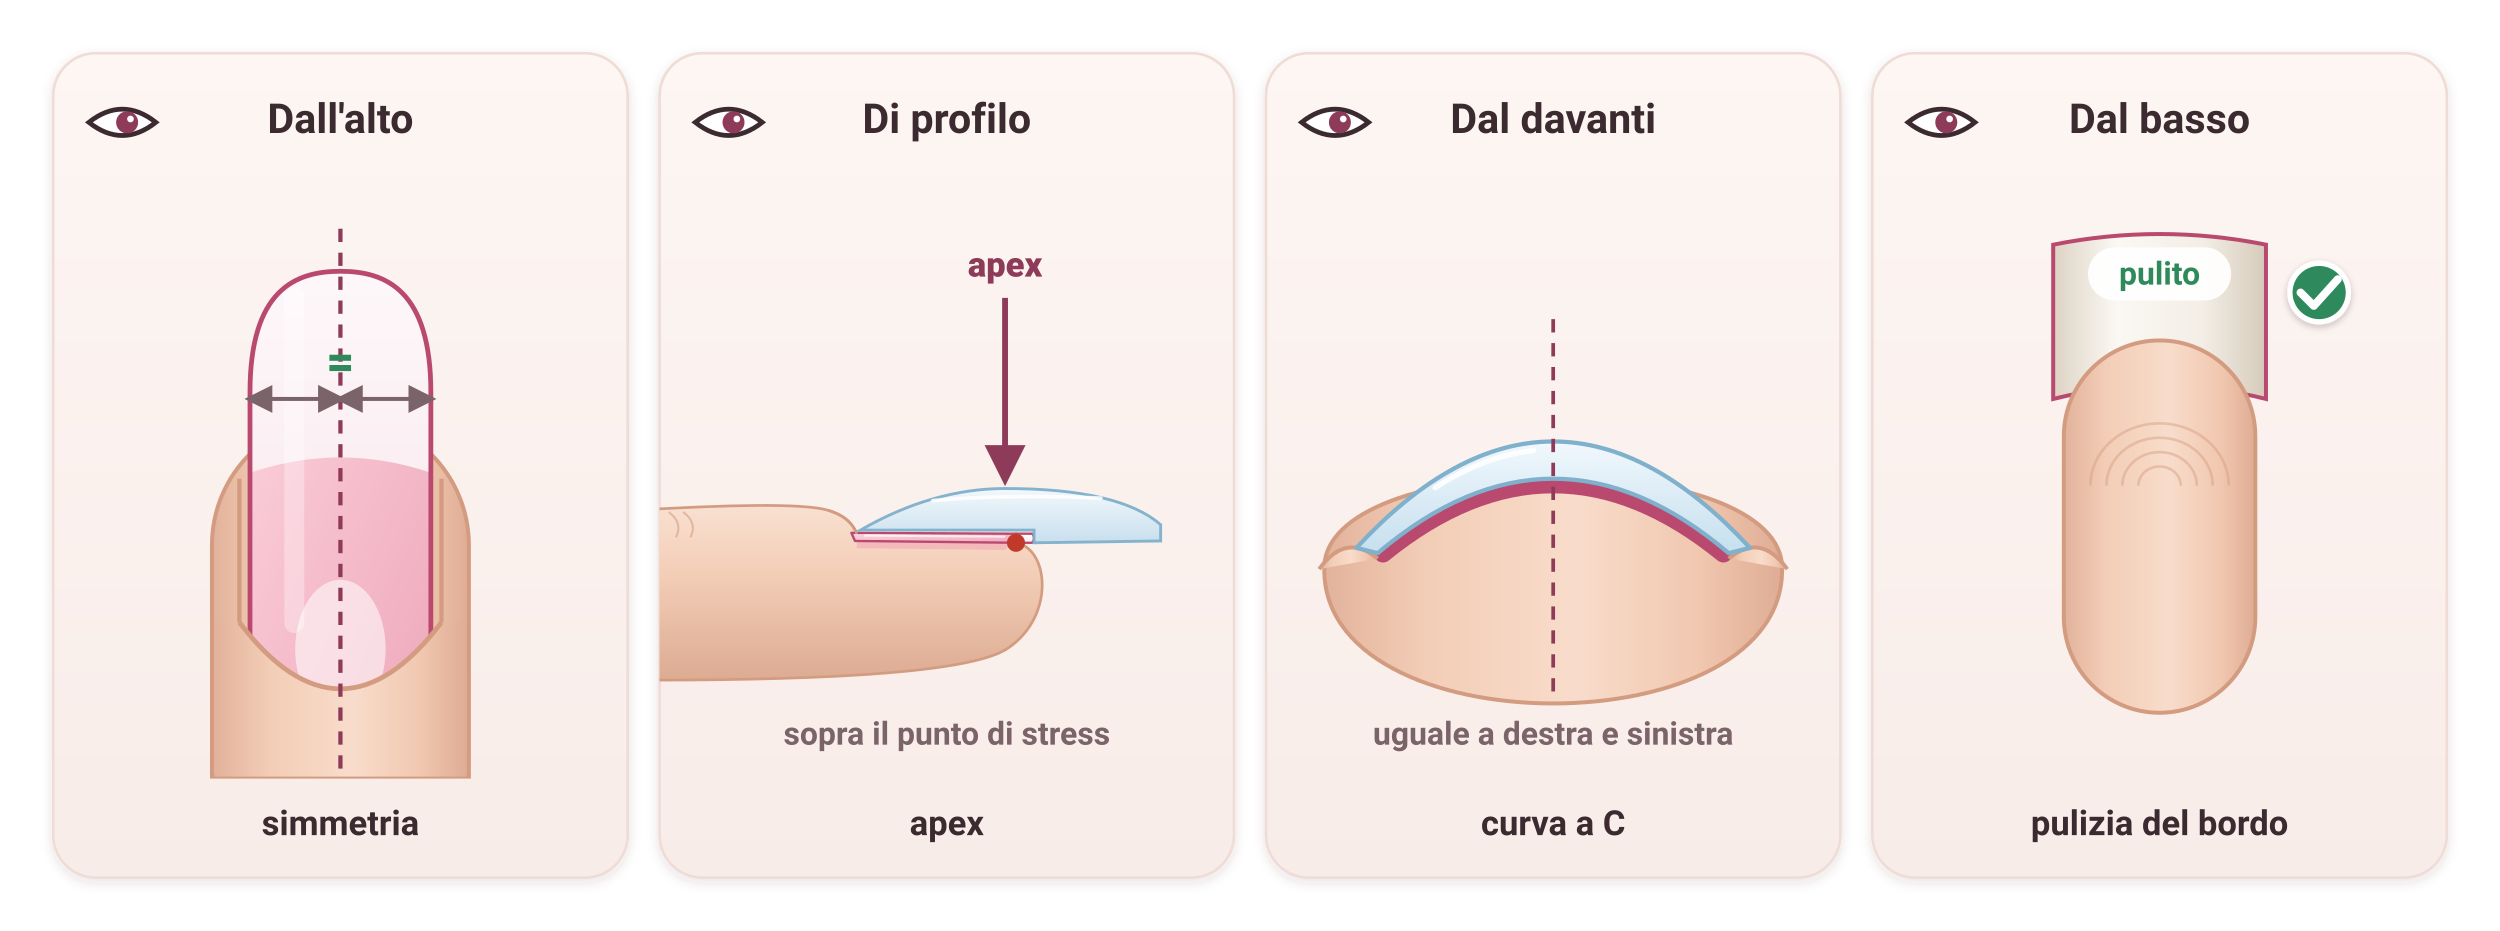
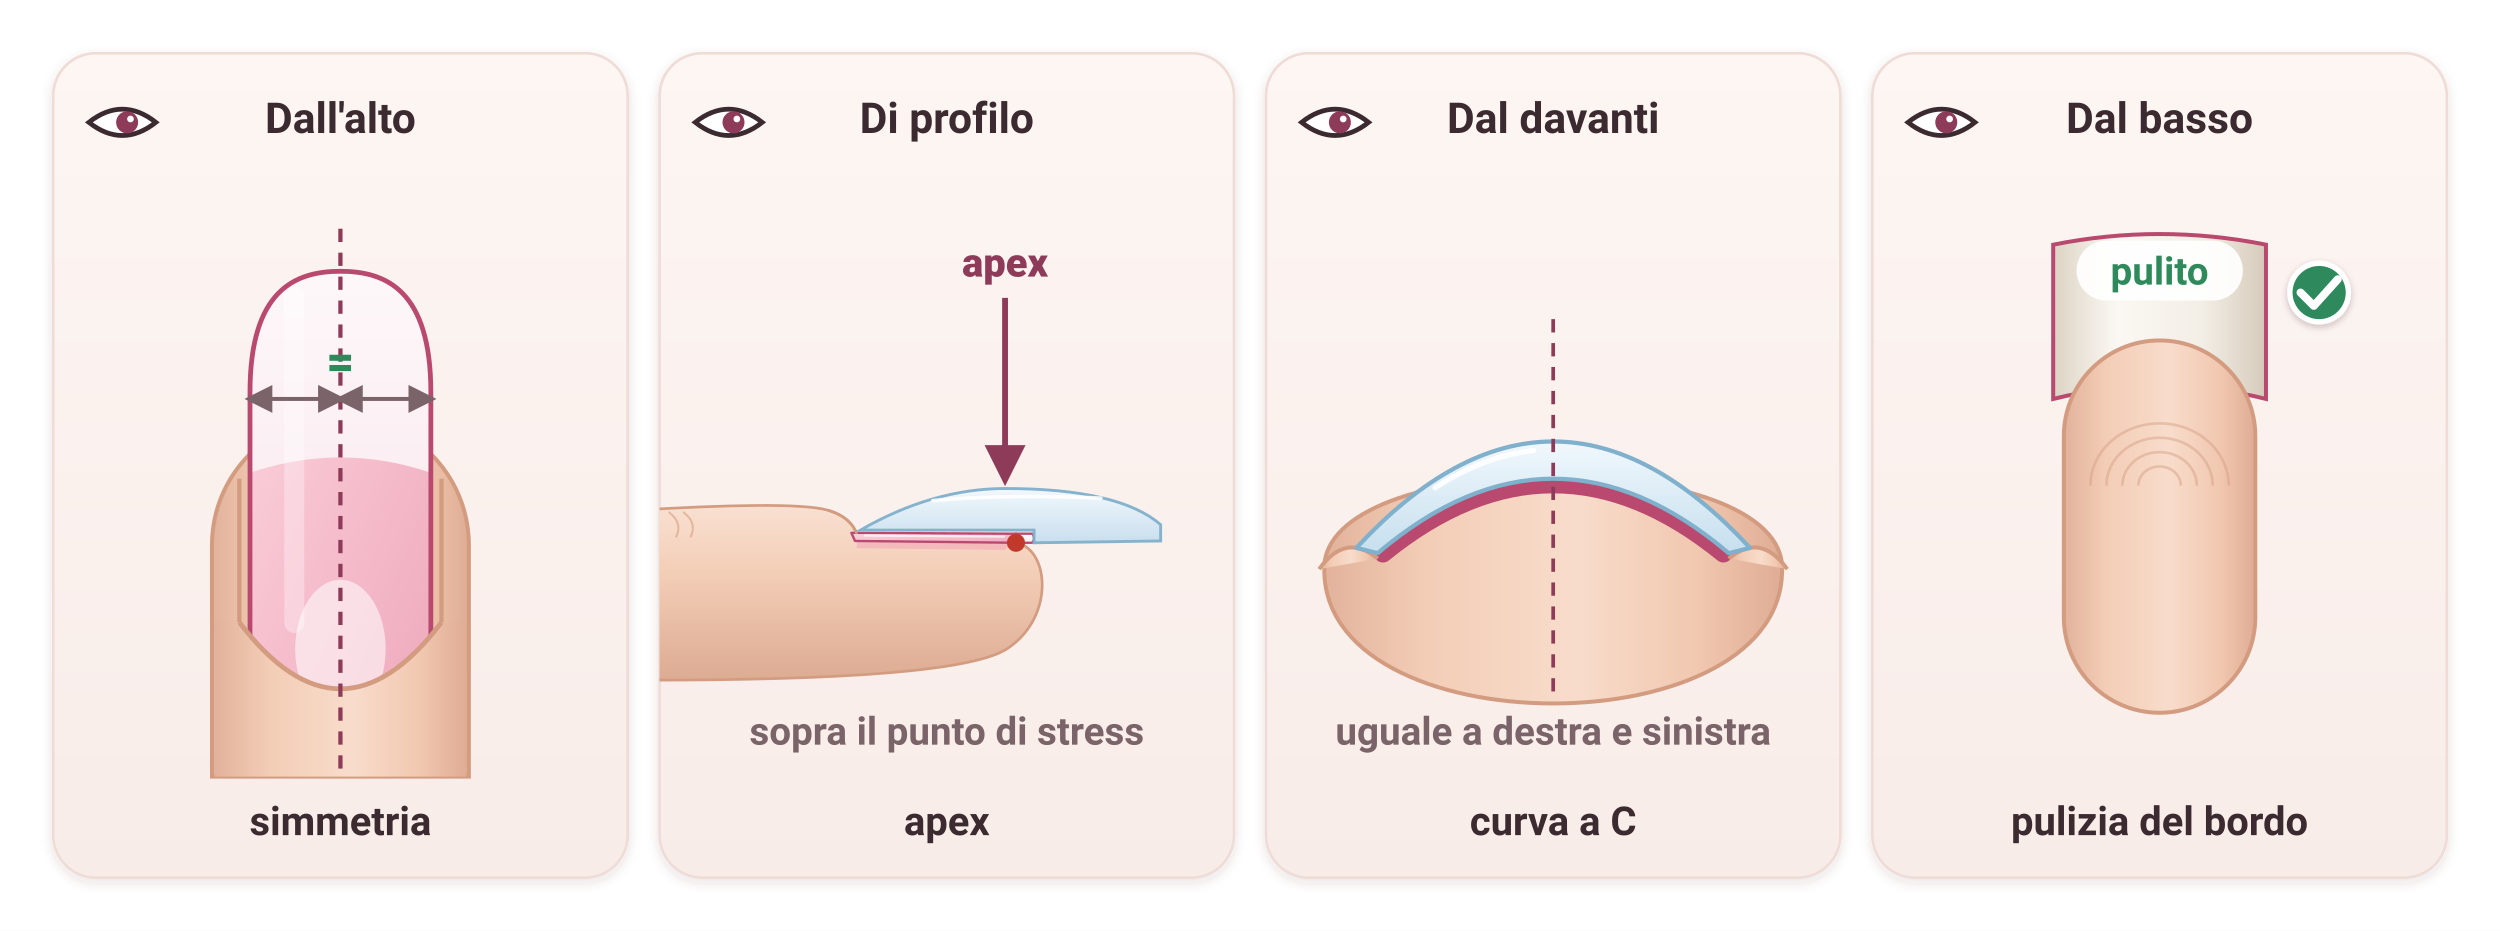
<svg xmlns="http://www.w3.org/2000/svg" viewBox="0 0 940 350" width="940" height="350" font-family="system-ui, -apple-system, 'Segoe UI', Roboto, Arial, sans-serif" role="img">
  <rect width="100%" height="100%" fill="#ffffff" />
  <defs>
    <linearGradient id="nxSkin" x1="0" y1="0" x2="1" y2="0">
      <stop offset="0" stop-color="#e2b29b" />
      <stop offset=".22" stop-color="#f3cdb6" />
      <stop offset=".55" stop-color="#f8dccb" />
      <stop offset=".82" stop-color="#f1c7af" />
      <stop offset="1" stop-color="#dfac94" />
    </linearGradient>
    <linearGradient id="nxNail" x1="0" y1="0" x2="1" y2="1">
      <stop offset="0" stop-color="#fbd6e0" />
      <stop offset=".45" stop-color="#f7c1cf" />
      <stop offset="1" stop-color="#eeaabd" />
    </linearGradient>
    <linearGradient id="nxFree" x1="0" y1="0" x2="0" y2="1">
      <stop offset="0" stop-color="#ffffff" />
      <stop offset="1" stop-color="#fbeef2" />
    </linearGradient>
    <linearGradient id="nxPanel" x1="0" y1="0" x2="0" y2="1">
      <stop offset="0" stop-color="#fdf6f3" />
      <stop offset="1" stop-color="#f8ece8" />
    </linearGradient>
    <filter id="nxSh" x="-5%" y="-5%" width="110%" height="115%">
      <feDropShadow dx="0" dy="1.5" stdDeviation="2.2" flood-color="#5a2a3a" flood-opacity=".13" />
    </filter>
    <filter id="nxShS" x="-20%" y="-20%" width="140%" height="150%">
      <feDropShadow dx="0" dy="1" stdDeviation="1.2" flood-color="#3b2a30" flood-opacity=".25" />
    </filter>
  </defs>
  <defs>
    <linearGradient id="bSkinV" x1="0" y1="0" x2="0" y2="1">
      <stop offset="0" stop-color="#f9e0d1" />
      <stop offset=".4" stop-color="#f3cdb6" />
      <stop offset="1" stop-color="#dcab92" />
    </linearGradient>
    <linearGradient id="bTipG" x1="0" y1="0" x2="1" y2="0">
      <stop offset="0" stop-color="#ddd3c4" />
      <stop offset=".3" stop-color="#fbf8f3" />
      <stop offset=".7" stop-color="#f3eee6" />
      <stop offset="1" stop-color="#d6cbbb" />
    </linearGradient>
    <linearGradient id="bProdV" x1="0" y1="0" x2="0" y2="1">
      <stop offset="0" stop-color="#f1f8fd" />
      <stop offset="1" stop-color="#c6dfee" />
    </linearGradient>
  </defs>
  <defs>
    <marker id="ar" viewBox="0 0 10 10" refX="8" refY="5" markerWidth="7" markerHeight="7" orient="auto-start-reverse">
      <path d="M0,0 L10,5 L0,10 z" fill="#8e3b5a" />
    </marker>
    <marker id="arw" viewBox="0 0 10 10" refX="8" refY="5" markerWidth="7" markerHeight="7" orient="auto-start-reverse">
      <path d="M0,0 L10,5 L0,10 z" fill="#7a6369" />
    </marker>
  </defs>
  <defs>
    <clipPath id="k237">
      <rect x="20" y="20" width="216" height="310" rx="16" />
    </clipPath>
  </defs>
  <rect x="20" y="20" width="216" height="310" rx="16" fill="url(#nxPanel)" stroke="#efdcd6" stroke-width="1" filter="url(#nxSh)" />
  <g clip-path="url(#k237)">
    <g transform="translate(128.0,262.0) scale(1.000)">
      <path d="M-48.3,30.0 L-48.3,-57.0 A48.3,48.3 0 0 1 48.3,-57.0 L48.3,30.0 Z" fill="url(#nxSkin)" stroke="#d39c80" stroke-width="1.5" />
      <defs>
        <clipPath id="c236">
          <path d="M-34.0,6.0 L34.0,6.0 L34.0,-90.0 L34.0,-114.5 C34.0,-153.0 17.0,-160.0 0.0,-160.0 C-17.0,-160.0 -34.0,-153.0 -34.0,-114.5 L-34.0,-90.0 Z" />
        </clipPath>
      </defs>
      <path d="M-34.0,6.0 L34.0,6.0 L34.0,-90.0 L34.0,-114.5 C34.0,-153.0 17.0,-160.0 0.0,-160.0 C-17.0,-160.0 -34.0,-153.0 -34.0,-114.5 L-34.0,-90.0 Z" fill="url(#nxNail)" />
      <ellipse cx="0.0" cy="-18.0" rx="17.0" ry="26.0" fill="#fff" opacity=".55" clip-path="url(#c236)" />
      <path d="M-40.0,-82.0 Q0.0,-98.0 40.0,-82.0 L40.0,-220.0 L-40.0,-220.0 Z" fill="url(#nxFree)" clip-path="url(#c236)" />
      <rect x="-21.1" y="-154.0" width="7.5" height="130.0" rx="3.7" fill="#fff" opacity=".32" clip-path="url(#c236)" />
      <path d="M-34.0,6.0 L34.0,6.0 L34.0,-90.0 L34.0,-114.5 C34.0,-153.0 17.0,-160.0 0.0,-160.0 C-17.0,-160.0 -34.0,-153.0 -34.0,-114.5 L-34.0,-90.0 Z" fill="none" stroke="#b9496f" stroke-width="1.8" />
      <path d="M-47.3,-28.0 L-38.0,-28.0 Q0.0,22.0 38.0,-28.0 L47.3,-28.0 L47.3,30.0 L-47.3,30.0 Z" fill="url(#nxSkin)" />
      <path d="M-38.0,-28.0 Q0.0,22.0 38.0,-28.0" fill="none" stroke="#d39c80" stroke-width="1.8" />
      <path d="M-38.0,-28.0 L-38.0,-82.0" stroke="#d39c80" stroke-width="1.6" />
      <path d="M38.0,-28.0 L38.0,-82.0" stroke="#d39c80" stroke-width="1.6" />
    </g>
    <line x1="128.0" y1="86.0" x2="128.0" y2="290.0" stroke="#8e3b5a" stroke-width="1.6" stroke-dasharray="5 4" />
    <line x1="94.0" y1="150.0" x2="128.0" y2="150.0" stroke="#7a6369" stroke-width="1.5" marker-start="url(#arw)" marker-end="url(#arw)" />
-     <text x="111.0" y="143.0" font-size="13" text-anchor="middle" font-weight="700" fill="#2f8a5b" />
+     <text x="111.0" y="143.0" font-size="15" text-anchor="middle" font-weight="700" fill="#2f8a5b" />
    <line x1="128.0" y1="150.0" x2="162.0" y2="150.0" stroke="#7a6369" stroke-width="1.5" marker-start="url(#arw)" marker-end="url(#arw)" />
-     <text x="145.0" y="143.0" font-size="13" text-anchor="middle" font-weight="700" fill="#2f8a5b" />
+     <text x="145.0" y="143.0" font-size="15" text-anchor="middle" font-weight="700" fill="#2f8a5b" />
    <text x="128.0" y="142.0" font-size="18" text-anchor="middle" font-weight="800" fill="#2f8a5b">=</text>
  </g>
-   <text x="128.0" y="50.0" font-size="15.5" text-anchor="middle" font-weight="700" fill="#3b2a30">Dall'alto</text>
-   <text x="128.0" y="314.0" font-size="13" text-anchor="middle" font-weight="700" fill="#3b2a30">simmetria</text>
+   <text x="128.0" y="50.0" font-size="16.0" text-anchor="middle" font-weight="700" fill="#3b2a30">Dall'alto</text>
+   <text x="128.0" y="314.0" font-size="15" text-anchor="middle" font-weight="700" fill="#3b2a30">simmetria</text>
  <g transform="translate(46.0,46.0) rotate(0.0) scale(0.90)">
    <path d="M-14,0 Q0,-11 14,0 Q0,11 -14,0 Z" fill="#fff" stroke="#3b2a30" stroke-width="2" />
    <circle cx="2" cy="0" r="4.6" fill="#8e3b5a" />
    <circle cx="3.4" cy="-1.4" r="1.4" fill="#fff" />
  </g>
  <defs>
    <clipPath id="k238">
      <rect x="248" y="20" width="216" height="310" rx="16" />
    </clipPath>
  </defs>
  <rect x="248" y="20" width="216" height="310" rx="16" fill="url(#nxPanel)" stroke="#efdcd6" stroke-width="1" filter="url(#nxSh)" />
  <g clip-path="url(#k238)">
    <g transform="translate(314.0,200.0) scale(0.680)">
      <path d="M-110.0,-12.0 C-60.0,-15.0 -18.0,-16.0 -4.0,-12.0 C6.0,-9.0 10.0,-4.0 12.0,1.0 L100.0,6.0 C118.0,9.0 122.0,46.0 96.0,64.0 C74.0,80.0 -30.0,82.0 -110.0,82.0 L-110.0,82.0 Z" fill="url(#bSkinV)" stroke="#d39c80" stroke-width="1.5" stroke-linejoin="round" />
      <path d="M-92.0,-11.0 q8,6 4,14 M-84.0,-11.0 q8,6 4,14" fill="none" stroke="#d39c80" stroke-width="1.1" opacity=".6" />
      <path d="M12.0,5.0 L98.0,6.0 L94.0,10.0 L12.0,9.0 Z" fill="#f2a3b6" opacity=".55" />
      <path d="M9.0,0.5 L100.0,1.0 L100.0,6.0 L11.0,5.0 Z" fill="url(#nxNail)" stroke="#b9496f" stroke-width="1.3" stroke-linejoin="round" />
      <path d="M100.0,1.0 L109.0,1.0 Q111.0,3.5 109.0,6.0 L100.0,6.0 Z" fill="url(#nxFree)" stroke="#b9496f" stroke-width="1.3" stroke-linejoin="round" />
      <line x1="16.0" y1="2.0" x2="94.0" y2="2.6" stroke="#fff" stroke-width="1.2" opacity=".7" />
      <path d="M-4.0,-12.0 C6.0,-9.0 10.0,-4.0 12.0,1.0" fill="none" stroke="#d39c80" stroke-width="1.5" />
      <path d="M14.0,-1.0 Q54.0,-24.0 94.0,-24.0 Q157.0,-24.0 180.0,-4.0 L180.0,5.0 L110.0,6.0 L110.0,-1.0 L14.0,-1.0 Z" fill="url(#bProdV)" stroke="#7fb0cc" stroke-width="1.6" opacity=".95" />
      <path d="M54.0,-17.3 Q94.0,-21.0 147.0,-18.7" fill="none" stroke="#fff" stroke-width="2" stroke-linecap="round" opacity=".85" />
      <circle cx="100.0" cy="6" r="5" fill="#c0392b" />
    </g>
    <line x1="377.9" y1="112.0" x2="377.9" y2="179.7" stroke="#8e3b5a" stroke-width="2.2" marker-end="url(#ar)" />
-     <text x="377.9" y="104.0" font-size="13" text-anchor="middle" font-weight="800" fill="#8e3b5a">apex</text>
-     <text x="356.0" y="280.0" font-size="12" text-anchor="middle" font-weight="600" fill="#7a6369">sopra il punto di stress</text>
+     <text x="377.9" y="104.0" font-size="15" text-anchor="middle" font-weight="800" fill="#8e3b5a">apex</text>
+     <text x="356.0" y="280.0" font-size="14.5" text-anchor="middle" font-weight="600" fill="#7a6369">sopra il punto di stress</text>
  </g>
-   <text x="356.0" y="50.0" font-size="15.5" text-anchor="middle" font-weight="700" fill="#3b2a30">Di profilo</text>
-   <text x="356.0" y="314.0" font-size="13" text-anchor="middle" font-weight="700" fill="#3b2a30">apex</text>
+   <text x="356.0" y="50.0" font-size="16.0" text-anchor="middle" font-weight="700" fill="#3b2a30">Di profilo</text>
+   <text x="356.0" y="314.0" font-size="15" text-anchor="middle" font-weight="700" fill="#3b2a30">apex</text>
  <g transform="translate(274.0,46.0) rotate(0.0) scale(0.90)">
    <path d="M-14,0 Q0,-11 14,0 Q0,11 -14,0 Z" fill="#fff" stroke="#3b2a30" stroke-width="2" />
    <circle cx="2" cy="0" r="4.6" fill="#8e3b5a" />
    <circle cx="3.4" cy="-1.4" r="1.4" fill="#fff" />
  </g>
  <defs>
    <clipPath id="k239">
      <rect x="476" y="20" width="216" height="310" rx="16" />
    </clipPath>
  </defs>
  <rect x="476" y="20" width="216" height="310" rx="16" fill="url(#nxPanel)" stroke="#efdcd6" stroke-width="1" filter="url(#nxSh)" />
  <g clip-path="url(#k239)">
    <path d="M498.0,212.0 C494.0,282.0 674.0,282.0 670.0,212.0 C666.0,168.0 502.0,168.0 498.0,212.0 Z" fill="url(#nxSkin)" stroke="#d39c80" stroke-width="1.5" />
    <path d="M520.0,208.0 Q584.0,156.0 648.0,208.0" fill="none" stroke="#b9496f" stroke-width="7" stroke-linecap="round" />
    <path d="M496.0,214.0 q10.0,-14 22.0,-4" fill="url(#nxSkin)" stroke="#d39c80" stroke-width="1.5" />
    <path d="M672.0,214.0 q-10.0,-14 -22.0,-4" fill="url(#nxSkin)" stroke="#d39c80" stroke-width="1.5" />
    <path d="M510,206 Q584,126 658,206 L650,208 Q584,152 518,208 Z" fill="url(#bProdV)" stroke="#7fb0cc" stroke-width="1.6" stroke-linejoin="round" />
    <path d="M539.6,183.4 Q558.1,171.4 576.6,169.4" fill="none" stroke="#fff" stroke-width="2" stroke-linecap="round" opacity=".85" />
    <line x1="584.0" y1="120.0" x2="584.0" y2="262.0" stroke="#8e3b5a" stroke-width="1.4" stroke-dasharray="5 4" />
-     <text x="584.0" y="280.0" font-size="12" text-anchor="middle" font-weight="600" fill="#7a6369">uguale a destra e sinistra</text>
+     <text x="584.0" y="280.0" font-size="14.5" text-anchor="middle" font-weight="600" fill="#7a6369">uguale a destra e sinistra</text>
  </g>
-   <text x="584.0" y="50.0" font-size="15.5" text-anchor="middle" font-weight="700" fill="#3b2a30">Dal davanti</text>
-   <text x="584.0" y="314.0" font-size="13" text-anchor="middle" font-weight="700" fill="#3b2a30">curva a C</text>
+   <text x="584.0" y="50.0" font-size="16.0" text-anchor="middle" font-weight="700" fill="#3b2a30">Dal davanti</text>
+   <text x="584.0" y="314.0" font-size="15" text-anchor="middle" font-weight="700" fill="#3b2a30">curva a C</text>
  <g transform="translate(502.0,46.0) rotate(0.0) scale(0.90)">
    <path d="M-14,0 Q0,-11 14,0 Q0,11 -14,0 Z" fill="#fff" stroke="#3b2a30" stroke-width="2" />
    <circle cx="2" cy="0" r="4.6" fill="#8e3b5a" />
    <circle cx="3.4" cy="-1.4" r="1.4" fill="#fff" />
  </g>
  <defs>
    <clipPath id="k240">
      <rect x="704" y="20" width="216" height="310" rx="16" />
    </clipPath>
  </defs>
  <rect x="704" y="20" width="216" height="310" rx="16" fill="url(#nxPanel)" stroke="#efdcd6" stroke-width="1" filter="url(#nxSh)" />
  <g clip-path="url(#k240)">
    <path d="M772,150 L772,92 Q812,84 852,92 L852,150 Q812,140 772,150 Z" fill="url(#bTipG)" stroke="#b9496f" stroke-width="1.5" />
    <rect x="776.0" y="128.0" width="72.0" height="140.0" rx="36.0" fill="url(#nxSkin)" stroke="#d39c80" stroke-width="1.5" />
    <path d="M804.0,182.6 A8.0,7.2 0 0 1 820.0,182.6" fill="none" stroke="#d39c80" stroke-width="1" opacity=".45" />
    <path d="M798.0,182.6 A14.0,12.6 0 0 1 826.0,182.6" fill="none" stroke="#d39c80" stroke-width="1" opacity=".45" />
    <path d="M792.0,182.6 A20.0,18.0 0 0 1 832.0,182.6" fill="none" stroke="#d39c80" stroke-width="1" opacity=".45" />
    <path d="M786.0,182.6 A26.0,23.4 0 0 1 838.0,182.6" fill="none" stroke="#d39c80" stroke-width="1" opacity=".45" />
    <circle cx="872.0" cy="110.0" r="11" fill="#2f8a5b" stroke="#fff" stroke-width="2" filter="url(#nxShS)" />
    <path d="M865.0,110.0 l5,5 l9,-10" stroke="#fff" stroke-width="3" fill="none" stroke-linecap="round" stroke-linejoin="round" />
-     <rect x="785.1" y="93.0" width="53.8" height="20.0" rx="10.0" fill="#fff" opacity=".92" />
-     <text x="812.0" y="107.0" font-size="12" text-anchor="middle" font-weight="700" fill="#2f8a5b">pulito</text>
+     <rect x="780.8" y="90.5" width="62.5" height="22.5" rx="11.2" fill="#fff" opacity=".92" />
+     <text x="812.0" y="107.0" font-size="14.5" text-anchor="middle" font-weight="700" fill="#2f8a5b">pulito</text>
  </g>
-   <text x="812.0" y="50.0" font-size="15.5" text-anchor="middle" font-weight="700" fill="#3b2a30">Dal basso</text>
-   <text x="812.0" y="314.0" font-size="13" text-anchor="middle" font-weight="700" fill="#3b2a30">pulizia del bordo</text>
+   <text x="812.0" y="50.0" font-size="16.0" text-anchor="middle" font-weight="700" fill="#3b2a30">Dal basso</text>
+   <text x="812.0" y="314.0" font-size="15" text-anchor="middle" font-weight="700" fill="#3b2a30">pulizia del bordo</text>
  <g transform="translate(730.0,46.0) rotate(0.0) scale(0.90)">
    <path d="M-14,0 Q0,-11 14,0 Q0,11 -14,0 Z" fill="#fff" stroke="#3b2a30" stroke-width="2" />
    <circle cx="2" cy="0" r="4.6" fill="#8e3b5a" />
    <circle cx="3.4" cy="-1.4" r="1.4" fill="#fff" />
  </g>
</svg>
